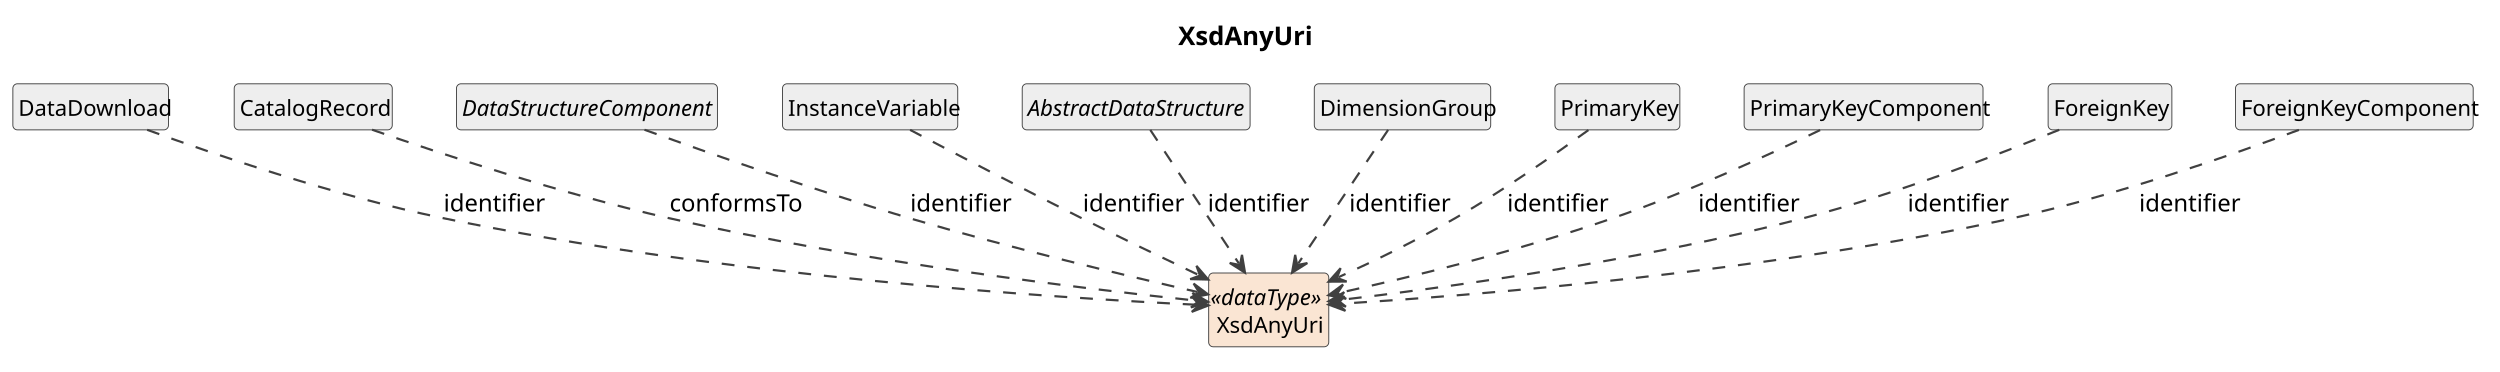
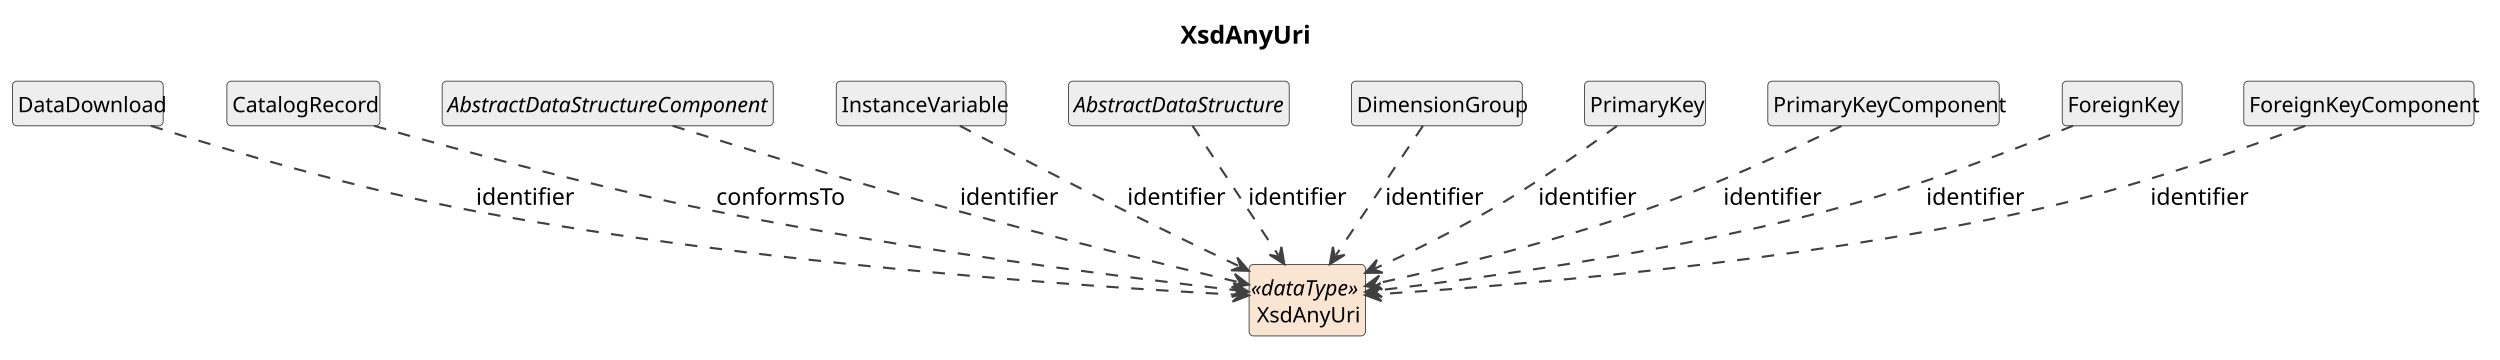
- <svg xmlns="http://www.w3.org/2000/svg" contentStyleType="text/css" data-diagram-type="CLASS" height="202px" preserveAspectRatio="none" style="width:1361px;height:202px;background:#FFFFFF;" version="1.1" viewBox="0 0 1361 202" width="1361px" zoomAndPan="magnify">
+ <svg xmlns="http://www.w3.org/2000/svg" contentStyleType="text/css" data-diagram-type="CLASS" height="202px" preserveAspectRatio="none" style="width:1405px;height:202px;background:#FFFFFF;" version="1.1" viewBox="0 0 1405 202" width="1405px" zoomAndPan="magnify">
  <defs />
  <g>
    <g class="title" data-source-line="1">
-       <text fill="#000000" font-family="sans-serif" font-size="14" font-weight="700" lengthAdjust="spacing" textLength="71.572" x="641.416" y="24.533">XsdAnyUri</text>
+       <text fill="#000000" font-family="sans-serif" font-size="14" font-weight="700" lengthAdjust="spacing" textLength="71.572" x="663.416" y="24.533">XsdAnyUri</text>
    </g>
    <g class="entity" data-qualified-name="XsdAnyUri" data-source-line="12" id="ent0002">
-       <rect fill="#FAE5D3" height="40.188" rx="2.5" ry="2.5" style="stroke:#404040;stroke-width:0.5;" width="65.381" x="658" y="148.609" />
-       <text fill="#000000" font-family="sans-serif" font-size="12" font-style="italic" lengthAdjust="spacing" textLength="63.381" x="659" y="166.066">«dataType»</text>
-       <text fill="#000000" font-family="sans-serif" font-size="12" lengthAdjust="spacing" textLength="56.684" x="662.349" y="181.16">XsdAnyUri</text>
+       <rect fill="#FAE5D3" height="40.188" rx="2.5" ry="2.5" style="stroke:#404040;stroke-width:0.5;" width="65.381" x="702" y="148.609" />
+       <text fill="#000000" font-family="sans-serif" font-size="12" font-style="italic" lengthAdjust="spacing" textLength="63.381" x="703" y="166.066">«dataType»</text>
+       <text fill="#000000" font-family="sans-serif" font-size="12" lengthAdjust="spacing" textLength="56.684" x="706.349" y="181.16">XsdAnyUri</text>
    </g>
    <g class="entity" data-qualified-name="DataDownload" data-source-line="13" id="ent0003">
      <rect fill="#EEEEEE" height="25.094" rx="2.5" ry="2.5" style="stroke:#404040;stroke-width:0.5;" width="84.715" x="7" y="45.609" />
      <text fill="#000000" font-family="sans-serif" font-size="12" lengthAdjust="spacing" textLength="78.715" x="10" y="63.066">DataDownload</text>
    </g>
    <g class="entity" data-qualified-name="CatalogRecord" data-source-line="15" id="ent0005">
      <rect fill="#EEEEEE" height="25.094" rx="2.5" ry="2.5" style="stroke:#404040;stroke-width:0.5;" width="86.045" x="127.5" y="45.609" />
      <text fill="#000000" font-family="sans-serif" font-size="12" lengthAdjust="spacing" textLength="80.045" x="130.5" y="63.066">CatalogRecord</text>
    </g>
-     <g class="entity" data-qualified-name="DataStructureComponent" data-source-line="17" id="ent0007">
-       <rect fill="#EEEEEE" height="25.094" rx="2.5" ry="2.5" style="stroke:#404040;stroke-width:0.5;" width="142.072" x="248.5" y="45.609" />
-       <text fill="#000000" font-family="sans-serif" font-size="12" font-style="italic" lengthAdjust="spacing" textLength="136.072" x="251.5" y="63.066">DataStructureComponent</text>
+     <g class="entity" data-qualified-name="AbstractDataStructureComponent" data-source-line="17" id="ent0007">
+       <rect fill="#EEEEEE" height="25.094" rx="2.5" ry="2.5" style="stroke:#404040;stroke-width:0.5;" width="186.088" x="248.5" y="45.609" />
+       <text fill="#000000" font-family="sans-serif" font-size="12" font-style="italic" lengthAdjust="spacing" textLength="180.088" x="251.5" y="63.066">AbstractDataStructureComponent</text>
    </g>
    <g class="entity" data-qualified-name="InstanceVariable" data-source-line="19" id="ent0009">
-       <rect fill="#EEEEEE" height="25.094" rx="2.5" ry="2.5" style="stroke:#404040;stroke-width:0.5;" width="95.391" x="426" y="45.609" />
-       <text fill="#000000" font-family="sans-serif" font-size="12" lengthAdjust="spacing" textLength="89.391" x="429" y="63.066">InstanceVariable</text>
+       <rect fill="#EEEEEE" height="25.094" rx="2.5" ry="2.5" style="stroke:#404040;stroke-width:0.5;" width="95.391" x="470" y="45.609" />
+       <text fill="#000000" font-family="sans-serif" font-size="12" lengthAdjust="spacing" textLength="89.391" x="473" y="63.066">InstanceVariable</text>
    </g>
    <g class="entity" data-qualified-name="AbstractDataStructure" data-source-line="21" id="ent0011">
-       <rect fill="#EEEEEE" height="25.094" rx="2.5" ry="2.5" style="stroke:#404040;stroke-width:0.5;" width="124.049" x="556.5" y="45.609" />
-       <text fill="#000000" font-family="sans-serif" font-size="12" font-style="italic" lengthAdjust="spacing" textLength="118.049" x="559.5" y="63.066">AbstractDataStructure</text>
+       <rect fill="#EEEEEE" height="25.094" rx="2.5" ry="2.5" style="stroke:#404040;stroke-width:0.5;" width="124.049" x="600.5" y="45.609" />
+       <text fill="#000000" font-family="sans-serif" font-size="12" font-style="italic" lengthAdjust="spacing" textLength="118.049" x="603.5" y="63.066">AbstractDataStructure</text>
    </g>
    <g class="entity" data-qualified-name="DimensionGroup" data-source-line="23" id="ent0013">
-       <rect fill="#EEEEEE" height="25.094" rx="2.5" ry="2.5" style="stroke:#404040;stroke-width:0.5;" width="96.041" x="715.5" y="45.609" />
-       <text fill="#000000" font-family="sans-serif" font-size="12" lengthAdjust="spacing" textLength="90.041" x="718.5" y="63.066">DimensionGroup</text>
+       <rect fill="#EEEEEE" height="25.094" rx="2.5" ry="2.5" style="stroke:#404040;stroke-width:0.5;" width="96.041" x="759.5" y="45.609" />
+       <text fill="#000000" font-family="sans-serif" font-size="12" lengthAdjust="spacing" textLength="90.041" x="762.5" y="63.066">DimensionGroup</text>
    </g>
    <g class="entity" data-qualified-name="PrimaryKey" data-source-line="25" id="ent0015">
-       <rect fill="#EEEEEE" height="25.094" rx="2.5" ry="2.5" style="stroke:#404040;stroke-width:0.5;" width="68.01" x="846.5" y="45.609" />
-       <text fill="#000000" font-family="sans-serif" font-size="12" lengthAdjust="spacing" textLength="62.01" x="849.5" y="63.066">PrimaryKey</text>
+       <rect fill="#EEEEEE" height="25.094" rx="2.5" ry="2.5" style="stroke:#404040;stroke-width:0.5;" width="68.01" x="890.5" y="45.609" />
+       <text fill="#000000" font-family="sans-serif" font-size="12" lengthAdjust="spacing" textLength="62.01" x="893.5" y="63.066">PrimaryKey</text>
    </g>
    <g class="entity" data-qualified-name="PrimaryKeyComponent" data-source-line="27" id="ent0017">
-       <rect fill="#EEEEEE" height="25.094" rx="2.5" ry="2.5" style="stroke:#404040;stroke-width:0.5;" width="130.049" x="949.5" y="45.609" />
-       <text fill="#000000" font-family="sans-serif" font-size="12" lengthAdjust="spacing" textLength="124.049" x="952.5" y="63.066">PrimaryKeyComponent</text>
+       <rect fill="#EEEEEE" height="25.094" rx="2.5" ry="2.5" style="stroke:#404040;stroke-width:0.5;" width="130.049" x="993.5" y="45.609" />
+       <text fill="#000000" font-family="sans-serif" font-size="12" lengthAdjust="spacing" textLength="124.049" x="996.5" y="63.066">PrimaryKeyComponent</text>
    </g>
    <g class="entity" data-qualified-name="ForeignKey" data-source-line="29" id="ent0019">
-       <rect fill="#EEEEEE" height="25.094" rx="2.5" ry="2.5" style="stroke:#404040;stroke-width:0.5;" width="67.365" x="1115" y="45.609" />
-       <text fill="#000000" font-family="sans-serif" font-size="12" lengthAdjust="spacing" textLength="61.365" x="1118" y="63.066">ForeignKey</text>
+       <rect fill="#EEEEEE" height="25.094" rx="2.5" ry="2.5" style="stroke:#404040;stroke-width:0.5;" width="67.365" x="1159" y="45.609" />
+       <text fill="#000000" font-family="sans-serif" font-size="12" lengthAdjust="spacing" textLength="61.365" x="1162" y="63.066">ForeignKey</text>
    </g>
    <g class="entity" data-qualified-name="ForeignKeyComponent" data-source-line="31" id="ent0021">
-       <rect fill="#EEEEEE" height="25.094" rx="2.5" ry="2.5" style="stroke:#404040;stroke-width:0.5;" width="129.404" x="1217" y="45.609" />
-       <text fill="#000000" font-family="sans-serif" font-size="12" lengthAdjust="spacing" textLength="123.404" x="1220" y="63.066">ForeignKeyComponent</text>
+       <rect fill="#EEEEEE" height="25.094" rx="2.5" ry="2.5" style="stroke:#404040;stroke-width:0.5;" width="129.404" x="1261" y="45.609" />
+       <text fill="#000000" font-family="sans-serif" font-size="12" lengthAdjust="spacing" textLength="123.404" x="1264" y="63.066">ForeignKeyComponent</text>
    </g>
    <g class="link" data-entity-1="ent0003" data-entity-2="ent0002" data-link-type="dependency" data-source-line="14" id="lnk4">
-       <path codeLine="14" d="M80.11,70.669 C117.44,84.289 182.7,106.579 240.5,118.609 C394.76,150.719 577.427,162.297 651.977,165.937" fill="none" id="DataDownload-to-XsdAnyUri" style="stroke:#404040;stroke-width:1.2;stroke-dasharray:7,7;" />
-       <polygon fill="#404040" points="657.97,166.229,649.176,161.795,652.976,165.986,648.786,169.786,657.97,166.229" style="stroke:#404040;stroke-width:1.2;" />
-       <text fill="#000000" font-family="sans-serif" font-size="13" lengthAdjust="spacing" textLength="49.137" x="241.5" y="115.105">identifier</text>
+       <path codeLine="14" d="M84.79,70.709 C127.4,84.249 201.43,106.369 266.5,118.609 C428.28,149.049 619.339,161.608 695.899,165.708" fill="none" id="DataDownload-to-XsdAnyUri" style="stroke:#404040;stroke-width:1.2;stroke-dasharray:7,7;" />
+       <polygon fill="#404040" points="701.89,166.029,693.117,161.554,696.897,165.762,692.689,169.542,701.89,166.029" style="stroke:#404040;stroke-width:1.2;" />
+       <text fill="#000000" font-family="sans-serif" font-size="13" lengthAdjust="spacing" textLength="49.137" x="267.5" y="115.105">identifier</text>
    </g>
    <g class="link" data-entity-1="ent0005" data-entity-2="ent0002" data-link-type="dependency" data-source-line="16" id="lnk6">
-       <path codeLine="16" d="M202.54,70.609 C240.51,83.869 305.89,105.489 363.5,118.609 C469.85,142.829 592.493,157.459 651.743,163.719" fill="none" id="CatalogRecord-to-XsdAnyUri" style="stroke:#404040;stroke-width:1.2;stroke-dasharray:7,7;" />
-       <polygon fill="#404040" points="657.71,164.349,649.18,159.426,652.738,163.824,648.34,167.382,657.71,164.349" style="stroke:#404040;stroke-width:1.2;" />
-       <text fill="#000000" font-family="sans-serif" font-size="13" lengthAdjust="spacing" textLength="68.631" x="364.5" y="115.105">conformsTo</text>
+       <path codeLine="16" d="M210.26,70.719 C256.06,83.779 333.71,104.929 401.5,118.609 C510.62,140.629 635.78,156.319 695.73,163.259" fill="none" id="CatalogRecord-to-XsdAnyUri" style="stroke:#404040;stroke-width:1.2;stroke-dasharray:7,7;" />
+       <polygon fill="#404040" points="701.69,163.949,693.21,158.941,696.723,163.374,692.29,166.888,701.69,163.949" style="stroke:#404040;stroke-width:1.2;" />
+       <text fill="#000000" font-family="sans-serif" font-size="13" lengthAdjust="spacing" textLength="68.631" x="402.5" y="115.105">conformsTo</text>
    </g>
    <g class="link" data-entity-1="ent0007" data-entity-2="ent0002" data-link-type="dependency" data-source-line="18" id="lnk8">
-       <path codeLine="18" d="M350.86,70.649 C385.69,83.259 443.71,103.649 494.5,118.609 C551.36,135.349 612.721,150.002 651.831,158.942" fill="none" id="DataStructureComponent-to-XsdAnyUri" style="stroke:#404040;stroke-width:1.2;stroke-dasharray:7,7;" />
-       <polygon fill="#404040" points="657.68,160.279,649.798,154.374,652.806,159.165,648.015,162.173,657.68,160.279" style="stroke:#404040;stroke-width:1.2;" />
-       <text fill="#000000" font-family="sans-serif" font-size="13" lengthAdjust="spacing" textLength="49.137" x="495.5" y="115.105">identifier</text>
+       <path codeLine="18" d="M378.02,70.719 C417.45,83.109 482.19,103.079 538.5,118.609 C595.64,134.369 656.922,149.294 695.932,158.554" fill="none" id="AbstractDataStructureComponent-to-XsdAnyUri" style="stroke:#404040;stroke-width:1.2;stroke-dasharray:7,7;" />
+       <polygon fill="#404040" points="701.77,159.939,693.937,153.969,696.905,158.785,692.09,161.753,701.77,159.939" style="stroke:#404040;stroke-width:1.2;" />
+       <text fill="#000000" font-family="sans-serif" font-size="13" lengthAdjust="spacing" textLength="49.137" x="539.5" y="115.105">identifier</text>
    </g>
    <g class="link" data-entity-1="ent0009" data-entity-2="ent0002" data-link-type="dependency" data-source-line="20" id="lnk10">
-       <path codeLine="20" d="M495.45,70.709 C518.52,82.849 555.91,102.359 588.5,118.609 C611.53,130.099 632.28,140.086 652.35,149.616" fill="none" id="InstanceVariable-to-XsdAnyUri" style="stroke:#404040;stroke-width:1.2;stroke-dasharray:7,7;" />
-       <polygon fill="#404040" points="657.77,152.189,651.356,144.716,653.253,150.045,647.924,151.942,657.77,152.189" style="stroke:#404040;stroke-width:1.2;" />
-       <text fill="#000000" font-family="sans-serif" font-size="13" lengthAdjust="spacing" textLength="49.137" x="589.5" y="115.105">identifier</text>
+       <path codeLine="20" d="M539.45,70.709 C562.52,82.849 599.91,102.359 632.5,118.609 C655.53,130.099 676.28,140.086 696.35,149.616" fill="none" id="InstanceVariable-to-XsdAnyUri" style="stroke:#404040;stroke-width:1.2;stroke-dasharray:7,7;" />
+       <polygon fill="#404040" points="701.77,152.189,695.356,144.716,697.253,150.045,691.924,151.942,701.77,152.189" style="stroke:#404040;stroke-width:1.2;" />
+       <text fill="#000000" font-family="sans-serif" font-size="13" lengthAdjust="spacing" textLength="49.137" x="633.5" y="115.105">identifier</text>
    </g>
    <g class="link" data-entity-1="ent0011" data-entity-2="ent0002" data-link-type="dependency" data-source-line="22" id="lnk12">
-       <path codeLine="22" d="M626.21,70.719 C638.54,89.309 659.534,120.939 674.464,143.449" fill="none" id="AbstractDataStructure-to-XsdAnyUri" style="stroke:#404040;stroke-width:1.2;stroke-dasharray:7,7;" />
-       <polygon fill="#404040" points="677.78,148.449,676.139,138.738,675.016,144.283,669.472,143.16,677.78,148.449" style="stroke:#404040;stroke-width:1.2;" />
-       <text fill="#000000" font-family="sans-serif" font-size="13" lengthAdjust="spacing" textLength="49.137" x="657.5" y="115.105">identifier</text>
+       <path codeLine="22" d="M670.21,70.719 C682.54,89.309 703.534,120.939 718.464,143.449" fill="none" id="AbstractDataStructure-to-XsdAnyUri" style="stroke:#404040;stroke-width:1.2;stroke-dasharray:7,7;" />
+       <polygon fill="#404040" points="721.78,148.449,720.139,138.738,719.016,144.283,713.472,143.16,721.78,148.449" style="stroke:#404040;stroke-width:1.2;" />
+       <text fill="#000000" font-family="sans-serif" font-size="13" lengthAdjust="spacing" textLength="49.137" x="701.5" y="115.105">identifier</text>
    </g>
    <g class="link" data-entity-1="ent0013" data-entity-2="ent0002" data-link-type="dependency" data-source-line="24" id="lnk14">
-       <path codeLine="24" d="M755.69,70.719 C743.18,89.309 721.89,120.962 706.74,143.472" fill="none" id="DimensionGroup-to-XsdAnyUri" style="stroke:#404040;stroke-width:1.2;stroke-dasharray:7,7;" />
-       <polygon fill="#404040" points="703.39,148.449,711.734,143.216,706.182,144.301,705.097,138.75,703.39,148.449" style="stroke:#404040;stroke-width:1.2;" />
-       <text fill="#000000" font-family="sans-serif" font-size="13" lengthAdjust="spacing" textLength="49.137" x="734.5" y="115.105">identifier</text>
+       <path codeLine="24" d="M799.69,70.719 C787.18,89.309 765.89,120.962 750.74,143.472" fill="none" id="DimensionGroup-to-XsdAnyUri" style="stroke:#404040;stroke-width:1.2;stroke-dasharray:7,7;" />
+       <polygon fill="#404040" points="747.39,148.449,755.734,143.216,750.182,144.301,749.097,138.75,747.39,148.449" style="stroke:#404040;stroke-width:1.2;" />
+       <text fill="#000000" font-family="sans-serif" font-size="13" lengthAdjust="spacing" textLength="49.137" x="778.5" y="115.105">identifier</text>
    </g>
    <g class="link" data-entity-1="ent0015" data-entity-2="ent0002" data-link-type="dependency" data-source-line="26" id="lnk16">
-       <path codeLine="26" d="M864.74,70.809 C847.47,83.369 818.73,103.549 792.5,118.609 C770.01,131.519 749.055,141.674 728.745,150.874" fill="none" id="PrimaryKey-to-XsdAnyUri" style="stroke:#404040;stroke-width:1.2;stroke-dasharray:7,7;" />
-       <polygon fill="#404040" points="723.28,153.349,733.129,153.279,727.835,151.286,729.828,145.992,723.28,153.349" style="stroke:#404040;stroke-width:1.2;" />
-       <text fill="#000000" font-family="sans-serif" font-size="13" lengthAdjust="spacing" textLength="49.137" x="820.5" y="115.105">identifier</text>
+       <path codeLine="26" d="M908.74,70.809 C891.47,83.369 862.73,103.549 836.5,118.609 C814.01,131.519 793.055,141.674 772.745,150.874" fill="none" id="PrimaryKey-to-XsdAnyUri" style="stroke:#404040;stroke-width:1.2;stroke-dasharray:7,7;" />
+       <polygon fill="#404040" points="767.28,153.349,777.129,153.279,771.835,151.286,773.828,145.992,767.28,153.349" style="stroke:#404040;stroke-width:1.2;" />
+       <text fill="#000000" font-family="sans-serif" font-size="13" lengthAdjust="spacing" textLength="49.137" x="864.5" y="115.105">identifier</text>
    </g>
    <g class="link" data-entity-1="ent0017" data-entity-2="ent0002" data-link-type="dependency" data-source-line="28" id="lnk18">
-       <path codeLine="28" d="M990.88,70.809 C964.11,83.739 918.92,104.599 878.5,118.609 C825.12,137.109 766.969,151.088 729.089,159.438" fill="none" id="PrimaryKeyComponent-to-XsdAnyUri" style="stroke:#404040;stroke-width:1.2;stroke-dasharray:7,7;" />
-       <polygon fill="#404040" points="723.23,160.729,732.88,162.698,728.113,159.653,731.158,154.886,723.23,160.729" style="stroke:#404040;stroke-width:1.2;" />
-       <text fill="#000000" font-family="sans-serif" font-size="13" lengthAdjust="spacing" textLength="49.137" x="924.5" y="115.105">identifier</text>
+       <path codeLine="28" d="M1034.88,70.809 C1008.11,83.739 962.92,104.599 922.5,118.609 C869.12,137.109 810.969,151.088 773.089,159.438" fill="none" id="PrimaryKeyComponent-to-XsdAnyUri" style="stroke:#404040;stroke-width:1.2;stroke-dasharray:7,7;" />
+       <polygon fill="#404040" points="767.23,160.729,776.88,162.698,772.113,159.653,775.158,154.886,767.23,160.729" style="stroke:#404040;stroke-width:1.2;" />
+       <text fill="#000000" font-family="sans-serif" font-size="13" lengthAdjust="spacing" textLength="49.137" x="968.5" y="115.105">identifier</text>
    </g>
    <g class="link" data-entity-1="ent0019" data-entity-2="ent0002" data-link-type="dependency" data-source-line="30" id="lnk20">
-       <path codeLine="30" d="M1121.07,70.649 C1088.54,83.929 1032.42,105.589 982.5,118.609 C889.99,142.749 783.72,156.983 729.269,163.343" fill="none" id="ForeignKey-to-XsdAnyUri" style="stroke:#404040;stroke-width:1.2;stroke-dasharray:7,7;" />
-       <polygon fill="#404040" points="723.31,164.039,732.713,166.968,728.276,163.459,731.785,159.022,723.31,164.039" style="stroke:#404040;stroke-width:1.2;" />
-       <text fill="#000000" font-family="sans-serif" font-size="13" lengthAdjust="spacing" textLength="49.137" x="1038.5" y="115.105">identifier</text>
+       <path codeLine="30" d="M1165.07,70.649 C1132.54,83.929 1076.42,105.589 1026.5,118.609 C933.99,142.749 827.72,156.983 773.269,163.343" fill="none" id="ForeignKey-to-XsdAnyUri" style="stroke:#404040;stroke-width:1.2;stroke-dasharray:7,7;" />
+       <polygon fill="#404040" points="767.31,164.039,776.713,166.968,772.276,163.459,775.785,159.022,767.31,164.039" style="stroke:#404040;stroke-width:1.2;" />
+       <text fill="#000000" font-family="sans-serif" font-size="13" lengthAdjust="spacing" textLength="49.137" x="1082.5" y="115.105">identifier</text>
    </g>
    <g class="link" data-entity-1="ent0021" data-entity-2="ent0002" data-link-type="dependency" data-source-line="32" id="lnk22">
-       <path codeLine="32" d="M1251.54,70.709 C1215.35,84.259 1152.36,106.369 1096.5,118.609 C959.7,148.579 798.668,161.075 729.208,165.415" fill="none" id="ForeignKeyComponent-to-XsdAnyUri" style="stroke:#404040;stroke-width:1.2;stroke-dasharray:7,7;" />
-       <polygon fill="#404040" points="723.22,165.789,732.452,169.22,728.21,165.478,731.953,161.236,723.22,165.789" style="stroke:#404040;stroke-width:1.2;" />
-       <text fill="#000000" font-family="sans-serif" font-size="13" lengthAdjust="spacing" textLength="49.137" x="1164.5" y="115.105">identifier</text>
+       <path codeLine="32" d="M1295.54,70.709 C1259.35,84.259 1196.36,106.369 1140.5,118.609 C1003.7,148.579 842.668,161.075 773.208,165.415" fill="none" id="ForeignKeyComponent-to-XsdAnyUri" style="stroke:#404040;stroke-width:1.2;stroke-dasharray:7,7;" />
+       <polygon fill="#404040" points="767.22,165.789,776.452,169.22,772.21,165.478,775.953,161.236,767.22,165.789" style="stroke:#404040;stroke-width:1.2;" />
+       <text fill="#000000" font-family="sans-serif" font-size="13" lengthAdjust="spacing" textLength="49.137" x="1208.5" y="115.105">identifier</text>
    </g>
  </g>
</svg>
